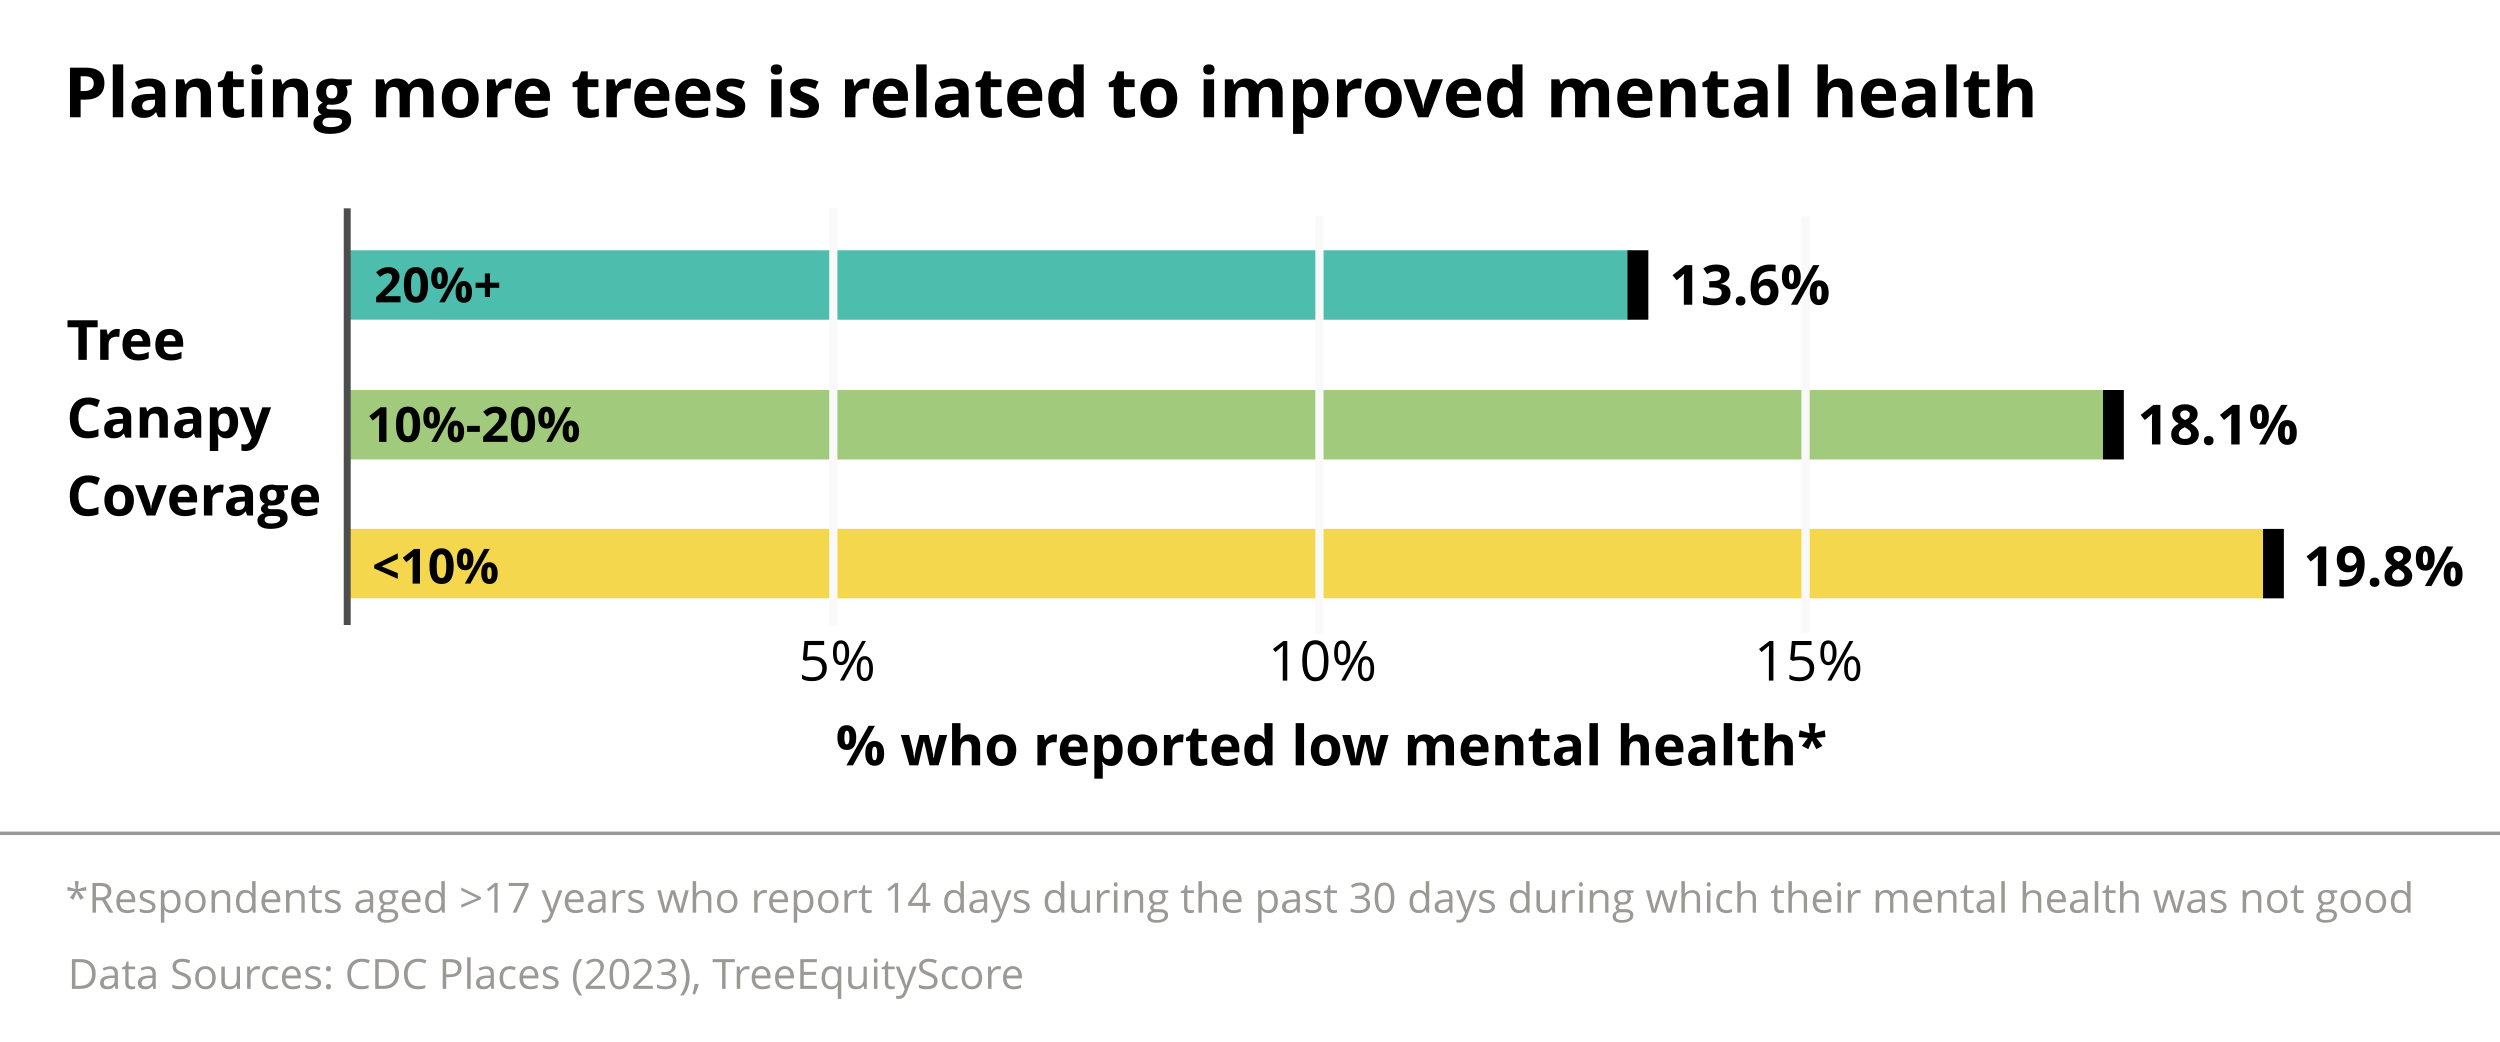
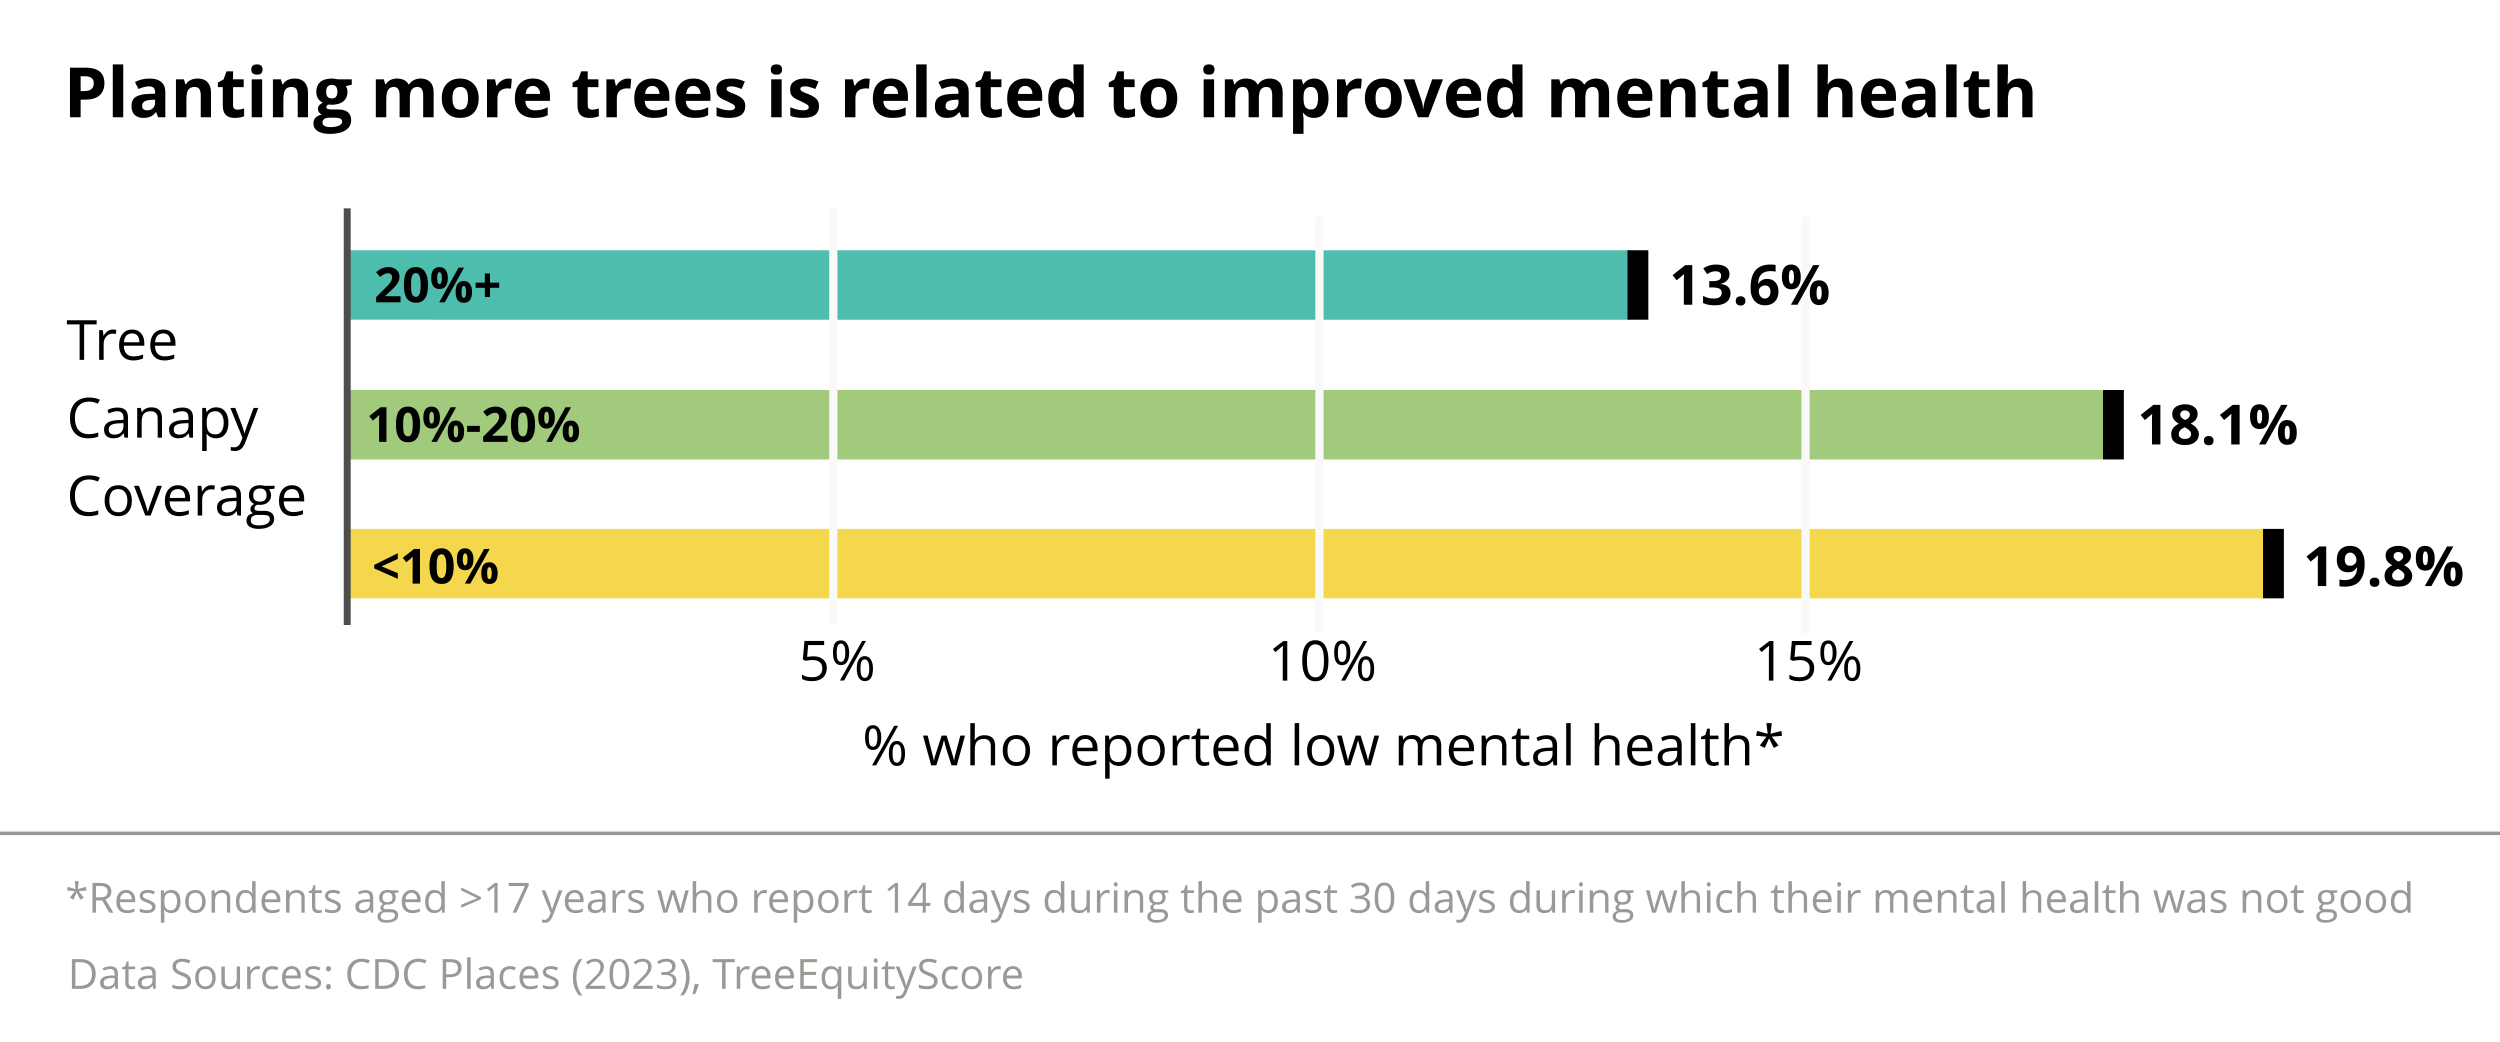
<svg xmlns="http://www.w3.org/2000/svg" width="720" height="300" viewBox="0 0 190.5 79.375" version="1.1" id="svg1" xml:space="preserve">
  <defs id="defs1" />
  <g id="layer1" style="display:inline">
    <text xml:space="preserve" style="font-size:4.233px;line-height:1;font-family:Ubuntu;-inkscape-font-specification:Ubuntu;display:inline;fill:#000000;fill-opacity:1;stroke:none;stroke-width:0.265;stroke-linecap:square;stroke-miterlimit:10" x="60.831" y="51.858" id="text13-37-3-2-1-8">
      <tspan style="font-style:normal;font-variant:normal;font-weight:normal;font-stretch:normal;font-size:4.233px;line-height:1;font-family:'Open Sans';-inkscape-font-specification:'Open Sans, Normal';font-variant-ligatures:normal;font-variant-caps:normal;font-variant-numeric:normal;font-variant-east-asian:normal;fill:#000000;fill-opacity:1;stroke-width:0.265" x="60.831" y="51.858" id="tspan15-6-0-1-9-2">5%</tspan>
    </text>
    <text xml:space="preserve" style="font-size:4.233px;line-height:1;font-family:Ubuntu;-inkscape-font-specification:Ubuntu;display:inline;fill:#000000;fill-opacity:1;stroke:none;stroke-width:0.265;stroke-linecap:square;stroke-miterlimit:10" x="96.606" y="51.863" id="text13-37-3-2-1-4">
      <tspan style="font-style:normal;font-variant:normal;font-weight:normal;font-stretch:normal;font-size:4.233px;line-height:1;font-family:'Open Sans';-inkscape-font-specification:'Open Sans, Normal';font-variant-ligatures:normal;font-variant-caps:normal;font-variant-numeric:normal;font-variant-east-asian:normal;fill:#000000;fill-opacity:1;stroke-width:0.265" x="96.606" y="51.863" id="tspan15-6-0-1-9-6">10%</tspan>
    </text>
    <text xml:space="preserve" style="font-size:4.233px;line-height:1;font-family:Ubuntu;-inkscape-font-specification:Ubuntu;display:inline;fill:#000000;fill-opacity:1;stroke:none;stroke-width:0.265;stroke-linecap:square;stroke-miterlimit:10" x="133.647" y="51.861" id="text13-37-3-2-1-8-3">
      <tspan style="font-style:normal;font-variant:normal;font-weight:normal;font-stretch:normal;font-size:4.233px;line-height:1;font-family:'Open Sans';-inkscape-font-specification:'Open Sans, Normal';font-variant-ligatures:normal;font-variant-caps:normal;font-variant-numeric:normal;font-variant-east-asian:normal;fill:#000000;fill-opacity:1;stroke-width:0.265" x="133.647" y="51.861" id="tspan15-6-0-1-9-2-1">15%</tspan>
    </text>
    <path stroke="#333333" stroke-width="0.172" stroke-linecap="butt" d="M 190.546,63.5 H 0.132" fill-rule="nonzero" id="path2-8-9-7" style="display:inline;fill:#9a9996;fill-opacity:1;stroke:#9a9996;stroke-width:0.265;stroke-linecap:square;stroke-miterlimit:10;stroke-dasharray:none;stroke-opacity:1" />
    <text xml:space="preserve" style="font-size:3.175px;line-height:1;font-family:Ubuntu;-inkscape-font-specification:Ubuntu;display:inline;fill:#666666;stroke:none;stroke-width:0.265;stroke-linecap:square;stroke-miterlimit:10" x="5.169" y="75.352" id="text13-1-9-2">
      <tspan style="font-style:normal;font-variant:normal;font-weight:normal;font-stretch:normal;font-size:3.175px;line-height:1;font-family:'Open Sans';-inkscape-font-specification:'Open Sans, Normal';font-variant-ligatures:normal;font-variant-caps:normal;font-variant-numeric:normal;font-variant-east-asian:normal;fill:#9a9996;stroke-width:0.265" x="5.169" y="75.352" id="tspan14-2-7-6">Data Sources: CDC Places (2023), TreeEquityScore</tspan>
    </text>
    <text xml:space="preserve" style="font-size:3.175px;line-height:1;font-family:Ubuntu;-inkscape-font-specification:Ubuntu;display:inline;fill:#666666;stroke:none;stroke-width:0.265;stroke-linecap:square;stroke-miterlimit:10" x="4.98" y="69.546" id="text13-1-9-2-1">
      <tspan style="font-style:normal;font-variant:normal;font-weight:normal;font-stretch:normal;font-size:3.175px;line-height:1;font-family:'Open Sans';-inkscape-font-specification:'Open Sans, Normal';font-variant-ligatures:normal;font-variant-caps:normal;font-variant-numeric:normal;font-variant-east-asian:normal;fill:#9a9996;stroke-width:0.265" x="4.98" y="69.546" id="tspan14-2-7-6-7">*Respondents aged &gt;17 years who report 14 days during the past 30 days during which their mental health was not good</tspan>
    </text>
    <text xml:space="preserve" style="font-size:5.292px;line-height:1;font-family:Ubuntu;-inkscape-font-specification:Ubuntu;display:inline;fill:#000000;fill-opacity:1;stroke:none;stroke-width:0.265;stroke-linecap:square;stroke-miterlimit:10" x="4.864" y="8.936" id="text13-1-1-1">
      <tspan style="font-style:normal;font-variant:normal;font-weight:bold;font-stretch:normal;font-size:5.292px;line-height:1;font-family:'Open Sans';-inkscape-font-specification:'Open Sans, Bold';font-variant-ligatures:normal;font-variant-caps:normal;font-variant-numeric:normal;font-variant-east-asian:normal;fill:#000000;fill-opacity:1;stroke-width:0.265" x="4.864" y="8.936" id="tspan14-2-1-9">Planting more trees is related to improved mental health</tspan>
    </text>
    <path stroke="#000000" stroke-width="0.832" stroke-linecap="butt" stroke-opacity="0" clip-path="url(#id_0)" d="M 29.308,40.897 V 34.944 H 159.63 c 0.481,0 0.872,0.355 0.872,0.794 v 4.366 c 0,0.438 -0.39,0.794 -0.872,0.794 z" fill-rule="nonzero" id="path7-2" style="display:inline;fill:none;stroke-miterlimit:10" />
    <path fill="#4f81bd" clip-path="url(#id_0)" d="m 26.458,45.594 v -5.292 h 145.803 c 0.539,0 0.975,0.316 0.975,0.706 v 3.881 c 0,0.39 -0.437,0.706 -0.975,0.706 z" fill-rule="nonzero" id="path8-9" style="display:inline;fill:#f5d74d;fill-opacity:1;stroke:none;stroke-width:0.415;stroke-linecap:square;stroke-miterlimit:10" />
    <path stroke="#000000" stroke-width="0.832" stroke-linecap="butt" stroke-opacity="0" clip-path="url(#id_0)" d="M 29.308,31.372 V 25.419 H 153.092 c 0.481,0 0.872,0.355 0.872,0.794 v 4.366 c 0,0.438 -0.39,0.794 -0.872,0.794 z" fill-rule="nonzero" id="path9-1" style="display:inline;fill:none;stroke-miterlimit:10" />
    <path fill="#4f81bd" clip-path="url(#id_0)" d="m 26.458,35.01 v -5.292 h 133.643 c 0.52,0 0.941,0.316 0.941,0.706 v 3.881 c 0,0.39 -0.421,0.706 -0.941,0.706 z" fill-rule="nonzero" id="path10-2" style="display:inline;fill:#a1ca7d;fill-opacity:1;stroke:none;stroke-width:0.407;stroke-linecap:square;stroke-miterlimit:10" />
    <path stroke="#000000" stroke-width="0.832" stroke-linecap="butt" stroke-opacity="0" clip-path="url(#id_0)" d="M 29.308,22.244 V 16.291 H 134.786 c 0.481,0 0.872,0.355 0.872,0.794 v 4.366 c 0,0.438 -0.39,0.794 -0.872,0.794 z" fill-rule="nonzero" id="path11-7" style="display:inline;fill:none;stroke-miterlimit:10" />
    <path fill="#4f81bd" clip-path="url(#id_0)" d="m 26.458,24.361 v -5.292 h 97.546 c 0.445,0 0.806,0.316 0.806,0.706 v 3.881 c 0,0.39 -0.361,0.706 -0.806,0.706 z" fill-rule="nonzero" id="path12-0" style="display:inline;fill:#4dbdad;fill-opacity:1;stroke:none;stroke-width:0.377;stroke-linecap:square;stroke-miterlimit:10" />
    <path style="display:inline;fill:#000000;stroke:#000000;stroke-width:1.587;stroke-linecap:butt;stroke-linejoin:miter;stroke-miterlimit:10;stroke-dasharray:none;stroke-opacity:1" d="M 124.81,24.361 V 19.069" id="path13-9" />
    <path style="display:inline;fill:#000000;stroke:#000000;stroke-width:1.587;stroke-linecap:butt;stroke-linejoin:miter;stroke-miterlimit:10;stroke-dasharray:none;stroke-opacity:1" d="M 161.043,35.01 V 29.719" id="path13-9-3" />
    <path style="display:inline;fill:#000000;stroke:#000000;stroke-width:1.587;stroke-linecap:butt;stroke-linejoin:miter;stroke-miterlimit:10;stroke-dasharray:none;stroke-opacity:1" d="M 173.237,45.594 V 40.302" id="path13-9-2" />
    <path stroke="#cccccc" stroke-width="0.416" stroke-linecap="butt" d="M 63.5,15.875 V 47.625" fill-rule="nonzero" id="path3-0" style="display:inline;fill:#666666;stroke:#f9f9f9;stroke-width:0.626;stroke-miterlimit:10;stroke-dasharray:none" />
    <path stroke="#cccccc" stroke-width="0.416" stroke-linecap="butt" d="M 100.542,16.489 V 48.239" fill-rule="nonzero" id="path3-0-0" style="display:inline;fill:#666666;stroke:#f9f9f9;stroke-width:0.626;stroke-miterlimit:10;stroke-dasharray:none" />
    <path stroke="#cccccc" stroke-width="0.416" stroke-linecap="butt" d="M 137.583,16.489 V 48.239" fill-rule="nonzero" id="path3-0-4" style="display:inline;fill:#666666;stroke:#f9f9f9;stroke-width:0.626;stroke-miterlimit:10;stroke-dasharray:none" />
    <path stroke="#333333" stroke-width="0.416" stroke-linecap="butt" d="M 26.458,15.875 V 47.625" fill-rule="nonzero" id="path2-87" style="display:inline;fill:none;stroke:#4d4d4d;stroke-width:0.529;stroke-miterlimit:10;stroke-dasharray:none" />
    <text xml:space="preserve" style="font-size:4.233px;line-height:1.2;font-family:sans-serif;-inkscape-font-specification:'sans-serif, Normal';stroke-width:0.265" x="127.198" y="23.22" id="text4">
      <tspan id="tspan4" style="font-style:normal;font-variant:normal;font-weight:bold;font-stretch:normal;font-size:4.233px;font-family:'Open Sans';-inkscape-font-specification:'Open Sans, Bold';font-variant-ligatures:normal;font-variant-caps:normal;font-variant-numeric:normal;font-variant-east-asian:normal;stroke-width:0.265" x="127.198" y="23.22">13.6%</tspan>
    </text>
    <text xml:space="preserve" style="font-size:4.233px;line-height:1.2;font-family:sans-serif;-inkscape-font-specification:'sans-serif, Normal';display:inline;stroke-width:0.265" x="162.872" y="33.869" id="text4-9">
      <tspan id="tspan4-1" style="font-style:normal;font-variant:normal;font-weight:bold;font-stretch:normal;font-size:4.233px;font-family:'Open Sans';-inkscape-font-specification:'Open Sans, Bold';font-variant-ligatures:normal;font-variant-caps:normal;font-variant-numeric:normal;font-variant-east-asian:normal;stroke-width:0.265" x="162.872" y="33.869">18.1%</tspan>
    </text>
    <text xml:space="preserve" style="font-size:4.233px;line-height:1.2;font-family:sans-serif;-inkscape-font-specification:'sans-serif, Normal';display:inline;stroke-width:0.265" x="175.507" y="44.658" id="text4-1">
      <tspan id="tspan4-5" style="font-style:normal;font-variant:normal;font-weight:bold;font-stretch:normal;font-size:4.233px;font-family:'Open Sans';-inkscape-font-specification:'Open Sans, Bold';font-variant-ligatures:normal;font-variant-caps:normal;font-variant-numeric:normal;font-variant-east-asian:normal;stroke-width:0.265" x="175.507" y="44.658">19.8%</tspan>
    </text>
-     <text xml:space="preserve" style="font-size:4.233px;line-height:1.2;font-family:sans-serif;-inkscape-font-specification:'sans-serif, Normal';display:inline;stroke-width:0.265" x="63.683" y="58.32" id="text4-1-7">
-       <tspan id="tspan4-5-3" style="font-style:normal;font-variant:normal;font-weight:bold;font-stretch:normal;font-size:4.233px;font-family:'Open Sans';-inkscape-font-specification:'Open Sans, Bold';font-variant-ligatures:normal;font-variant-caps:normal;font-variant-numeric:normal;font-variant-east-asian:normal;stroke-width:0.265" x="63.683" y="58.32">% who reported low mental health*</tspan>
+     <text xml:space="preserve" style="font-size:4.233px;line-height:1.2;font-family:sans-serif;-inkscape-font-specification:'sans-serif, Normal';display:inline;stroke-width:0.265" x="65.699" y="58.32" id="text4-1-7">
+       <tspan id="tspan4-5-3" style="font-style:normal;font-variant:normal;font-weight:normal;font-stretch:normal;font-size:4.233px;font-family:'Open Sans';-inkscape-font-specification:'Open Sans';font-variant-ligatures:normal;font-variant-caps:normal;font-variant-numeric:normal;font-variant-east-asian:normal;stroke-width:0.265" x="65.699" y="58.32">% who reported low mental health*</tspan>
    </text>
    <text xml:space="preserve" style="font-size:4.233px;line-height:1.4;font-family:sans-serif;-inkscape-font-specification:'sans-serif, Normal';display:inline;stroke-width:0.265" x="5.067" y="27.421" id="text4-1-7-3">
-       <tspan id="tspan4-5-3-9" style="font-style:normal;font-variant:normal;font-weight:bold;font-stretch:normal;font-size:4.233px;line-height:1.4;font-family:'Open Sans';-inkscape-font-specification:'Open Sans, Bold';font-variant-ligatures:normal;font-variant-caps:normal;font-variant-numeric:normal;font-variant-east-asian:normal;stroke-width:0.265" x="5.067" y="27.421">Tree</tspan>
-       <tspan style="font-style:normal;font-variant:normal;font-weight:bold;font-stretch:normal;font-size:4.233px;line-height:1.4;font-family:'Open Sans';-inkscape-font-specification:'Open Sans, Bold';font-variant-ligatures:normal;font-variant-caps:normal;font-variant-numeric:normal;font-variant-east-asian:normal;stroke-width:0.265" x="5.067" y="33.353" id="tspan3">Canapy</tspan>
-       <tspan style="font-style:normal;font-variant:normal;font-weight:bold;font-stretch:normal;font-size:4.233px;line-height:1.4;font-family:'Open Sans';-inkscape-font-specification:'Open Sans, Bold';font-variant-ligatures:normal;font-variant-caps:normal;font-variant-numeric:normal;font-variant-east-asian:normal;stroke-width:0.265" x="5.067" y="39.285" id="tspan5">Coverage</tspan>
+       <tspan id="tspan4-5-3-9" style="font-style:normal;font-variant:normal;font-weight:normal;font-stretch:normal;font-size:4.233px;line-height:1.4;font-family:'Open Sans';-inkscape-font-specification:'Open Sans';font-variant-ligatures:normal;font-variant-caps:normal;font-variant-numeric:normal;font-variant-east-asian:normal;stroke-width:0.265" x="5.067" y="27.421">Tree</tspan>
+       <tspan style="font-style:normal;font-variant:normal;font-weight:normal;font-stretch:normal;font-size:4.233px;line-height:1.4;font-family:'Open Sans';-inkscape-font-specification:'Open Sans';font-variant-ligatures:normal;font-variant-caps:normal;font-variant-numeric:normal;font-variant-east-asian:normal;stroke-width:0.265" x="5.067" y="33.353" id="tspan3">Canapy</tspan>
+       <tspan style="font-style:normal;font-variant:normal;font-weight:normal;font-stretch:normal;font-size:4.233px;line-height:1.4;font-family:'Open Sans';-inkscape-font-specification:'Open Sans';font-variant-ligatures:normal;font-variant-caps:normal;font-variant-numeric:normal;font-variant-east-asian:normal;stroke-width:0.265" x="5.067" y="39.285" id="tspan5">Coverage</tspan>
    </text>
    <text xml:space="preserve" style="font-size:3.704px;line-height:1;font-family:Ubuntu;-inkscape-font-specification:Ubuntu;display:inline;fill:#000000;fill-opacity:1;stroke:none;stroke-width:0.265;stroke-linecap:square;stroke-miterlimit:10" x="28.518" y="23.04" id="text13-37-3">
      <tspan style="font-style:normal;font-variant:normal;font-weight:bold;font-stretch:normal;font-size:3.704px;line-height:1;font-family:'Open Sans';-inkscape-font-specification:'Open Sans, Normal';font-variant-ligatures:normal;font-variant-caps:normal;font-variant-numeric:normal;font-variant-east-asian:normal;fill:#000000;fill-opacity:1;stroke-width:0.265" x="28.518" y="23.04" id="tspan15-6-0">20%+</tspan>
    </text>
    <text xml:space="preserve" style="font-size:3.704px;line-height:1;font-family:Ubuntu;-inkscape-font-specification:Ubuntu;display:inline;fill:#000000;fill-opacity:1;stroke:none;stroke-width:0.265;stroke-linecap:square;stroke-miterlimit:10" x="27.919" y="33.675" id="text13-37-3-2">
      <tspan style="font-style:normal;font-variant:normal;font-weight:bold;font-stretch:normal;font-size:3.704px;line-height:1;font-family:'Open Sans';-inkscape-font-specification:'Open Sans, Normal';font-variant-ligatures:normal;font-variant-caps:normal;font-variant-numeric:normal;font-variant-east-asian:normal;fill:#000000;fill-opacity:1;stroke-width:0.265" x="27.919" y="33.675" id="tspan15-6-0-1">10%-20%</tspan>
    </text>
    <text xml:space="preserve" style="font-size:3.704px;line-height:1;font-family:Ubuntu;-inkscape-font-specification:Ubuntu;display:inline;fill:#000000;fill-opacity:1;stroke:none;stroke-width:0.265;stroke-linecap:square;stroke-miterlimit:10" x="28.361" y="44.465" id="text13-37-3-2-1">
      <tspan style="font-style:normal;font-variant:normal;font-weight:bold;font-stretch:normal;font-size:3.704px;line-height:1;font-family:'Open Sans';-inkscape-font-specification:'Open Sans, Normal';font-variant-ligatures:normal;font-variant-caps:normal;font-variant-numeric:normal;font-variant-east-asian:normal;fill:#000000;fill-opacity:1;stroke-width:0.265" x="28.361" y="44.465" id="tspan15-6-0-1-9">&lt;10%</tspan>
    </text>
  </g>
</svg>
